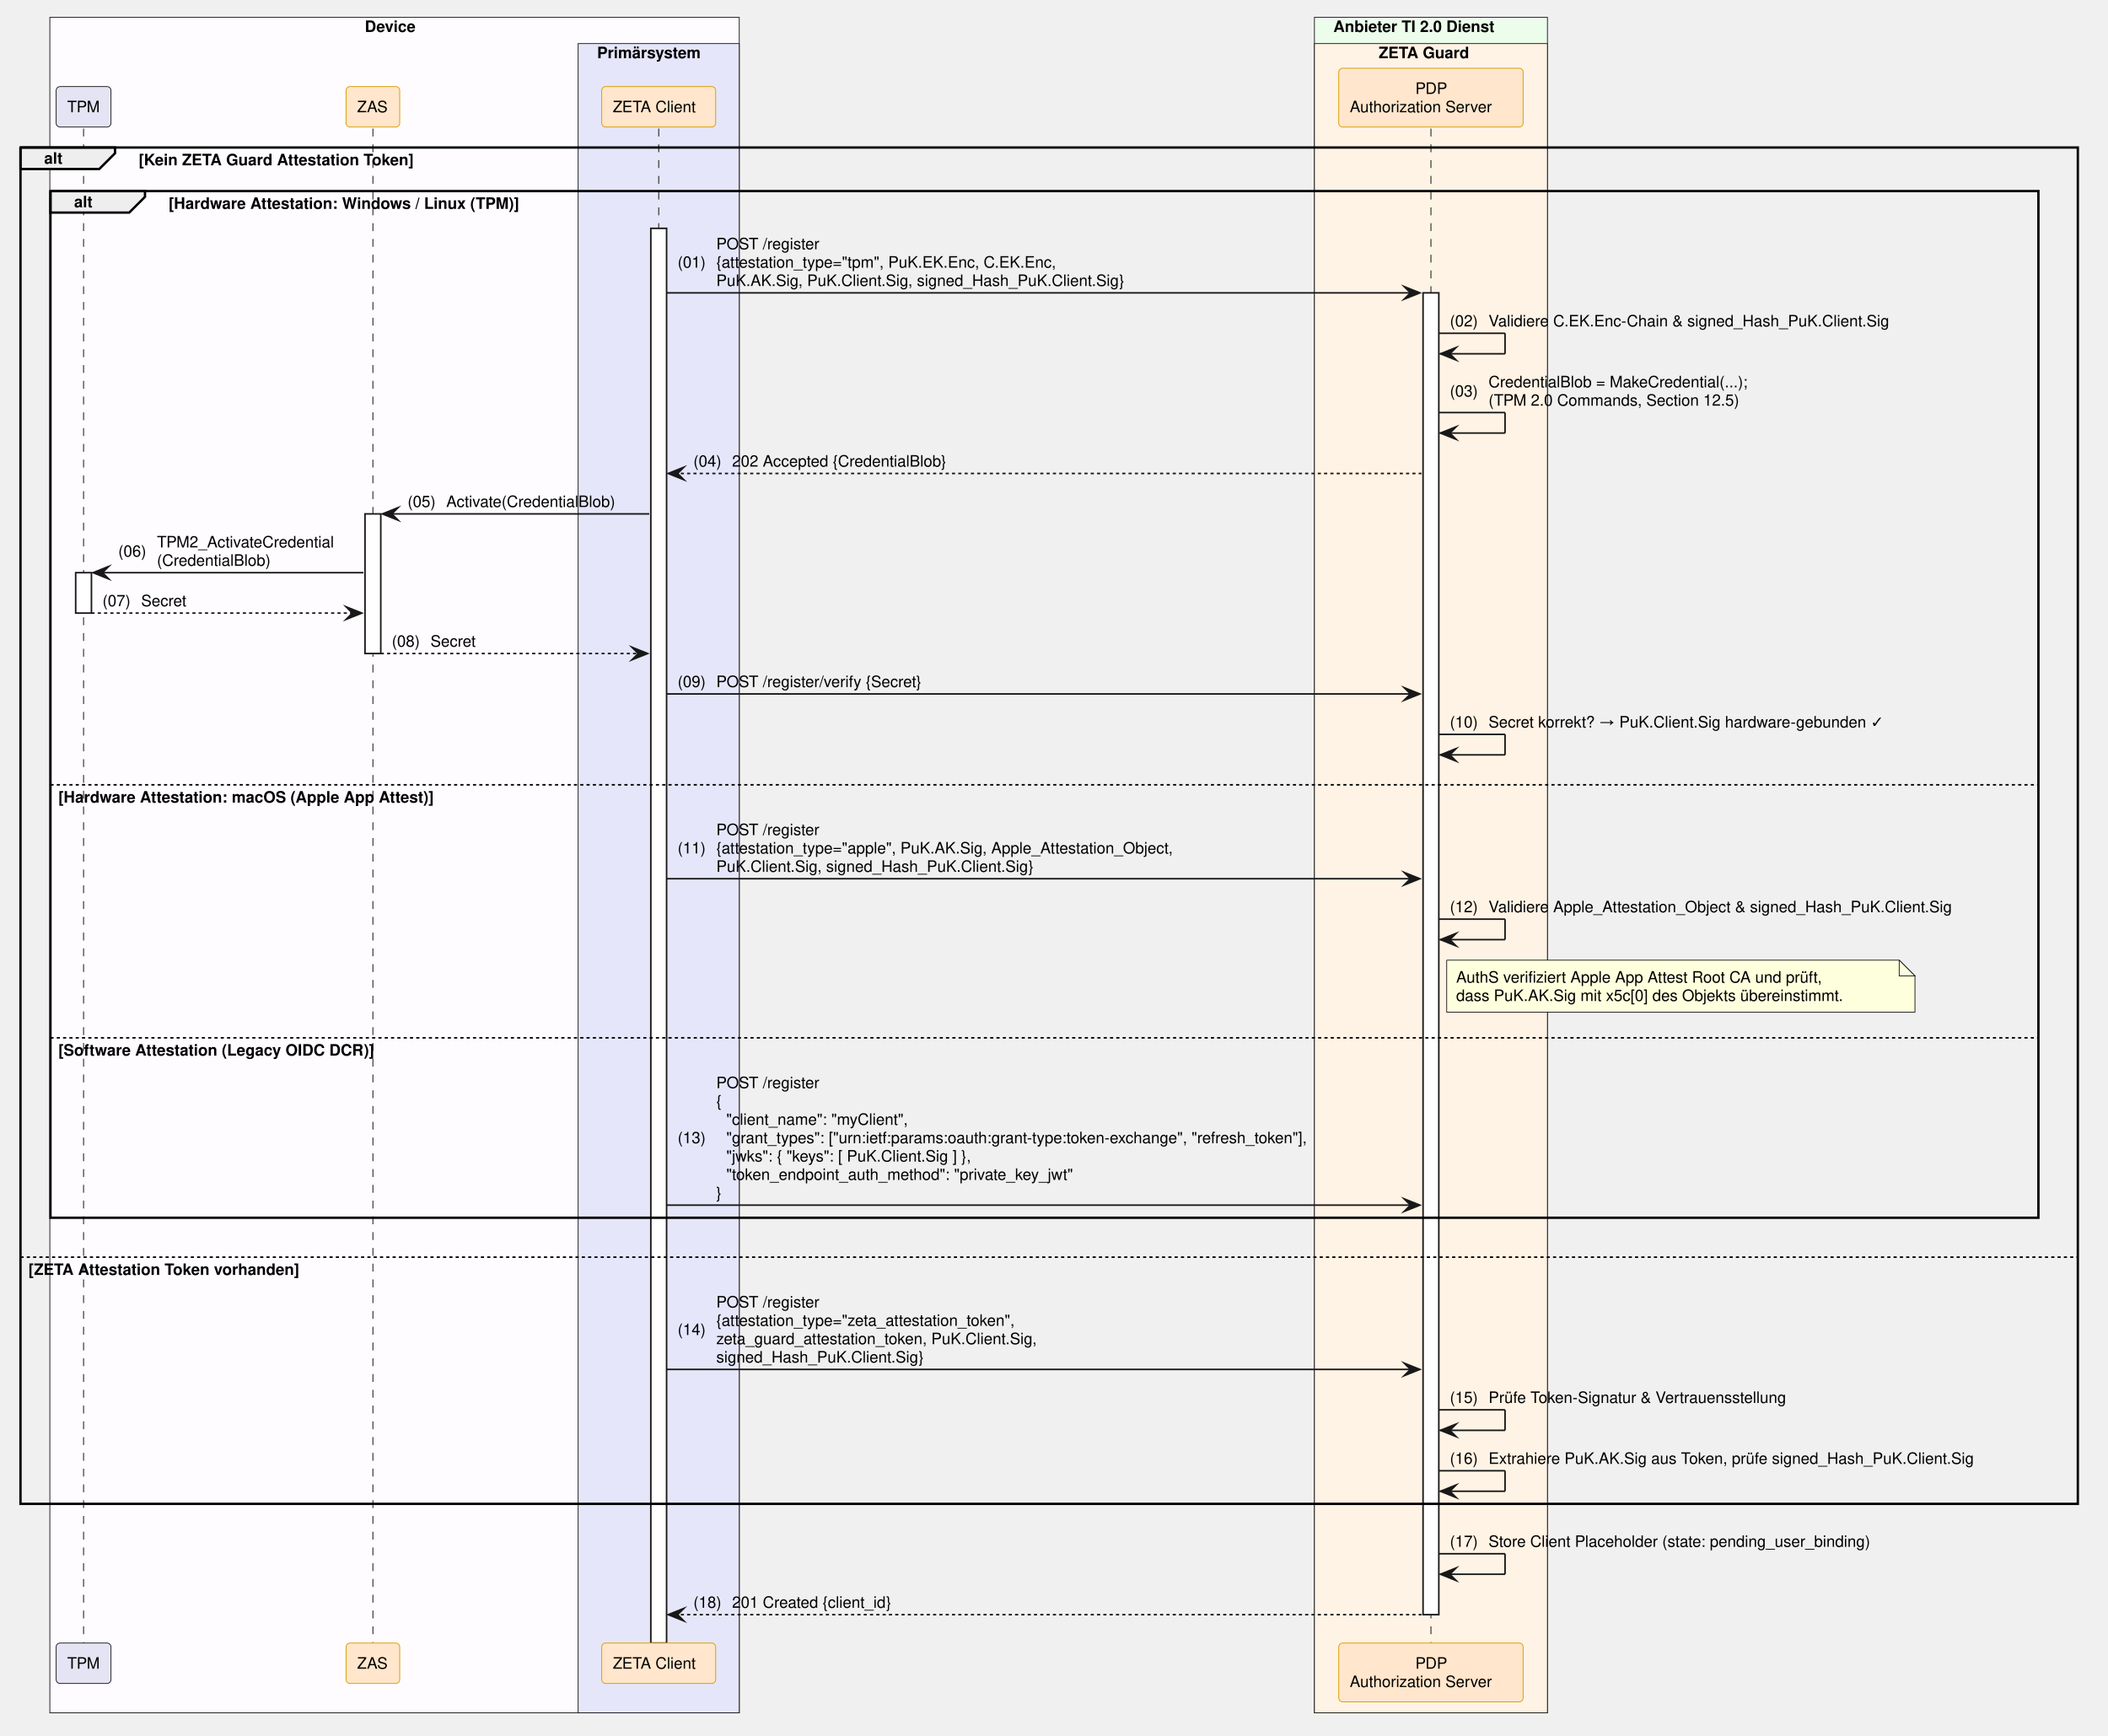
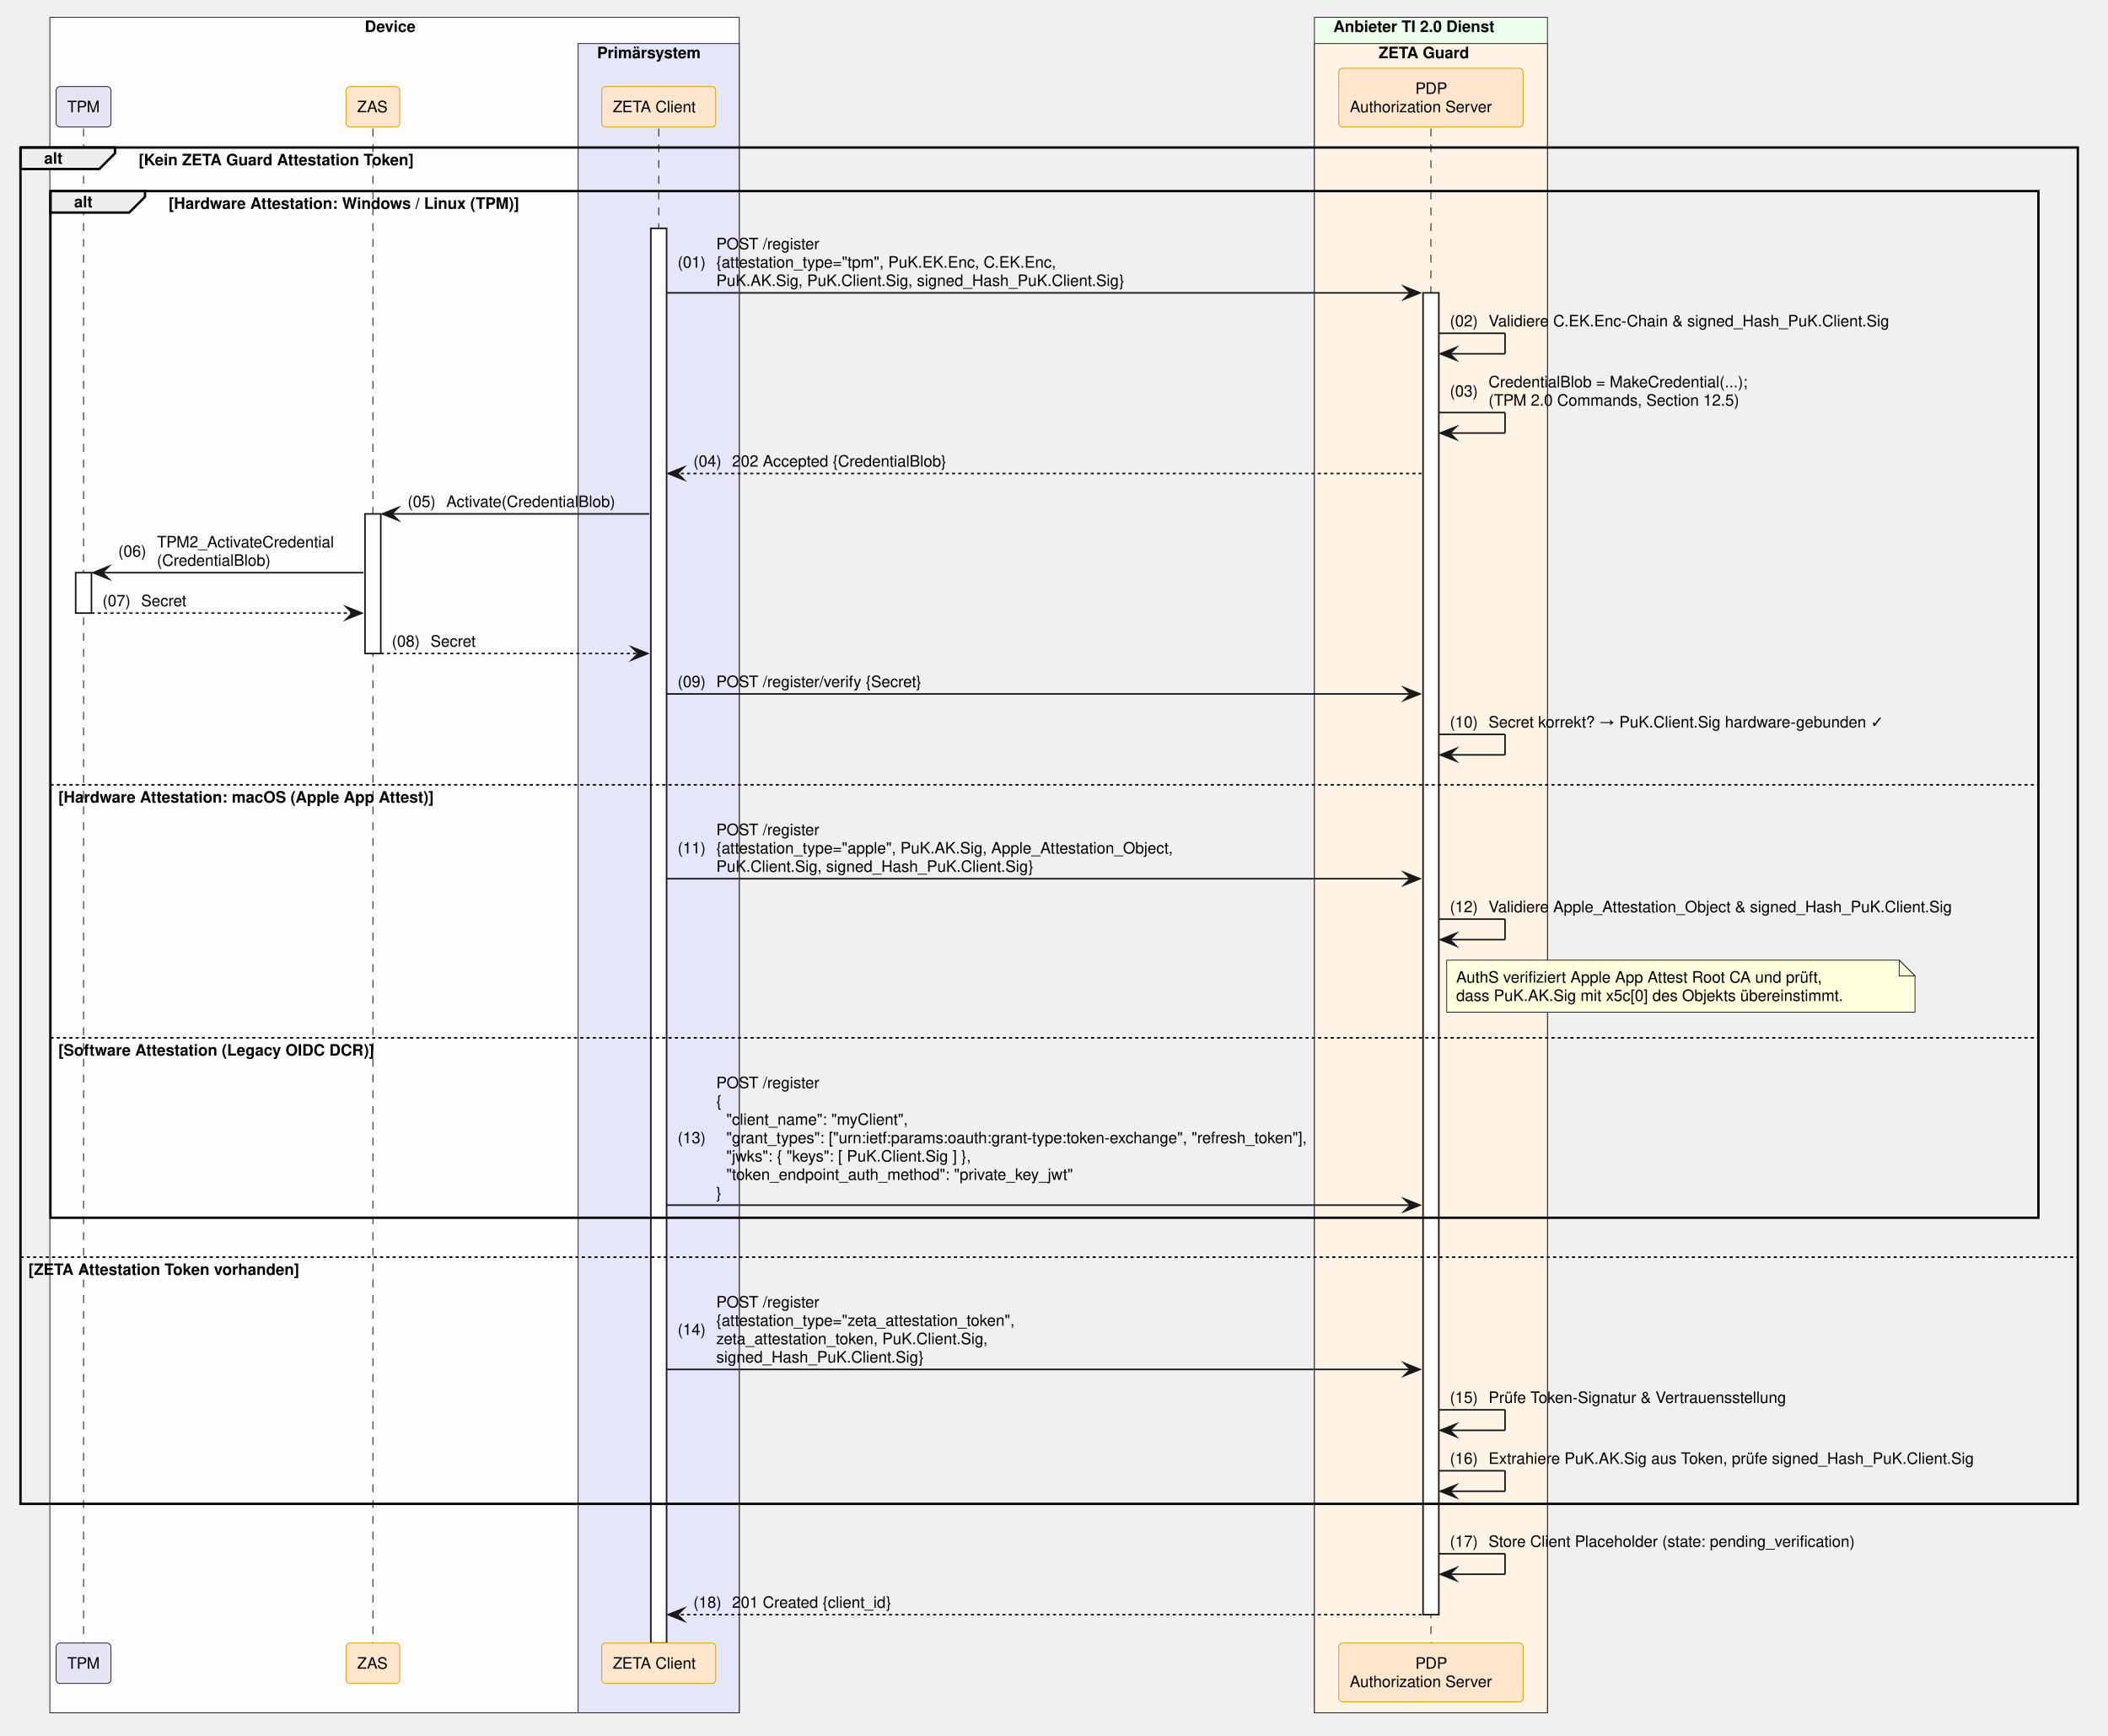
<svg xmlns="http://www.w3.org/2000/svg" contentStyleType="text/css" data-diagram-type="SEQUENCE" height="1101px" preserveAspectRatio="none" style="width:1337px;height:1101px;background:#FFFFFF;" version="1.1" viewBox="0 0 1337 1101" width="1337px" zoomAndPan="magnify">
  <defs />
  <g>
    <rect fill="#FEFCFF" height="1075.469" style="stroke:#181818;stroke-width:0.5;" width="437.264" x="31.617" y="11" />
    <text fill="#000000" font-family="Helvetica" font-size="10" font-weight="700" x="231.379" y="20.282">Device</text>
    <rect fill="#E6E6FA" height="1058.828" style="stroke:#181818;stroke-width:0.5;" width="102.193" x="366.688" y="27.641" />
    <text fill="#000000" font-family="Helvetica" font-size="10" font-weight="700" x="378.688" y="36.923">Primärsystem</text>
    <rect fill="#EDFDEC" height="1075.469" style="stroke:#181818;stroke-width:0.5;" width="147.784" x="833.679" y="11" />
    <text fill="#000000" font-family="Helvetica" font-size="10" font-weight="700" x="845.679" y="20.282">Anbieter TI 2.0 Dienst</text>
    <rect fill="#FFF3E5" height="1058.828" style="stroke:#181818;stroke-width:0.5;" width="147.784" x="833.679" y="27.641" />
    <text fill="#000000" font-family="Helvetica" font-size="10" font-weight="700" x="874.427" y="36.923">ZETA Guard</text>
    <g>
      <rect fill="#000000" fill-opacity="0" height="960.625" width="8" x="49.5" y="81.562" />
      <line style="stroke:#000000;stroke-width:0.5;stroke-dasharray:5,5;" x1="53" x2="53" y1="81.562" y2="1042.188" />
    </g>
    <g>
      <rect fill="#FFFFFF" height="25.641" style="stroke:#181818;stroke-width:1;" width="10" x="48" y="363.25" />
    </g>
    <g>
      <rect fill="#000000" fill-opacity="0" height="960.625" width="8" x="233.003" y="81.562" />
      <line style="stroke:#000000;stroke-width:0.5;stroke-dasharray:5,5;" x1="236.503" x2="236.503" y1="81.562" y2="1042.188" />
    </g>
    <g>
      <rect fill="#FFFFFF" height="88.562" style="stroke:#181818;stroke-width:1;" width="10" x="231.503" y="325.969" />
    </g>
    <g>
      <rect fill="#000000" fill-opacity="0" height="960.625" width="8" x="414.284" y="81.562" />
      <line style="stroke:#000000;stroke-width:0.5;stroke-dasharray:5,5;" x1="417.784" x2="417.784" y1="81.562" y2="1042.188" />
    </g>
    <g>
      <rect fill="#FFFFFF" height="897.344" style="stroke:#181818;stroke-width:1;" width="10" x="412.784" y="144.844" />
    </g>
    <g>
      <rect fill="#000000" fill-opacity="0" height="960.625" width="8" x="904.071" y="81.562" />
      <line style="stroke:#000000;stroke-width:0.5;stroke-dasharray:5,5;" x1="907.571" x2="907.571" y1="81.562" y2="1042.188" />
    </g>
    <g>
      <rect fill="#FFFFFF" height="838.422" style="stroke:#181818;stroke-width:1;" width="10" x="902.571" y="185.766" />
    </g>
    <rect fill="#E4E4F4" height="25.641" rx="2.5" ry="2.5" style="stroke:#181818;stroke-width:0.5;" width="34.767" x="35.617" y="54.922" />
    <text fill="#000000" font-family="Helvetica" font-size="10" x="42.617" y="71.204">TPM</text>
    <rect fill="#FFE6CC" height="25.641" rx="2.5" ry="2.5" style="stroke:#D79B00;stroke-width:0.5;" width="34.039" x="219.483" y="54.922" />
    <text fill="#000000" font-family="Helvetica" font-size="10" x="226.483" y="71.204">ZAS</text>
    <rect fill="#FFE6CC" height="25.641" rx="2.5" ry="2.5" style="stroke:#D79B00;stroke-width:0.5;" width="72.247" x="381.661" y="54.922" />
    <text fill="#000000" font-family="Helvetica" font-size="10" x="388.661" y="71.204">ZETA Client</text>
    <rect fill="#FFE6CC" height="37.281" rx="2.5" ry="2.5" style="stroke:#D79B00;stroke-width:0.5;" width="116.949" x="849.097" y="43.281" />
    <text fill="#000000" font-family="Helvetica" font-size="10" x="897.691" y="59.563">PDP</text>
    <text fill="#000000" font-family="Helvetica" font-size="10" x="856.097" y="71.204">Authorization Server</text>
    <rect fill="#E4E4F4" height="25.641" rx="2.5" ry="2.5" style="stroke:#181818;stroke-width:0.5;" width="34.767" x="35.617" y="1042.188" />
    <text fill="#000000" font-family="Helvetica" font-size="10" x="42.617" y="1058.47">TPM</text>
    <rect fill="#FFE6CC" height="25.641" rx="2.5" ry="2.5" style="stroke:#D79B00;stroke-width:0.5;" width="34.039" x="219.483" y="1042.188" />
    <text fill="#000000" font-family="Helvetica" font-size="10" x="226.483" y="1058.47">ZAS</text>
    <rect fill="#FFE6CC" height="25.641" rx="2.5" ry="2.5" style="stroke:#D79B00;stroke-width:0.5;" width="72.247" x="381.661" y="1042.188" />
    <text fill="#000000" font-family="Helvetica" font-size="10" x="388.661" y="1058.47">ZETA Client</text>
    <rect fill="#FFE6CC" height="37.281" rx="2.5" ry="2.5" style="stroke:#D79B00;stroke-width:0.5;" width="116.949" x="849.097" y="1042.188" />
    <text fill="#000000" font-family="Helvetica" font-size="10" x="897.691" y="1058.47">PDP</text>
    <text fill="#000000" font-family="Helvetica" font-size="10" x="856.097" y="1070.11">Authorization Server</text>
    <path d="M13,93.562 L72.956,93.562 L72.956,97.203 L62.956,107.203 L13,107.203 L13,93.562" fill="#EEEEEE" style="stroke:#000000;stroke-width:1.5;" />
    <rect fill="none" height="860.344" style="stroke:#000000;stroke-width:1.5;" width="1304.86" x="13" y="93.562" />
    <text fill="#000000" font-family="Helvetica" font-size="10" font-weight="700" x="28" y="103.845">alt</text>
    <text fill="#000000" font-family="Helvetica" font-size="10" font-weight="700" x="87.956" y="104.845">[Kein ZETA Guard Attestation Token]</text>
    <line style="stroke:#000000;stroke-width:1;stroke-dasharray:2,2;" x1="13" x2="1317.86" y1="797.422" y2="797.422" />
    <text fill="#000000" font-family="Helvetica" font-size="10" font-weight="700" x="18" y="808.704">[ZETA Attestation Token vorhanden]</text>
    <path d="M32,121.203 L91.956,121.203 L91.956,124.844 L81.956,134.844 L32,134.844 L32,121.203" fill="#EEEEEE" style="stroke:#000000;stroke-width:1.5;" />
    <rect fill="none" height="651.219" style="stroke:#000000;stroke-width:1.5;" width="1260.86" x="32" y="121.203" />
    <text fill="#000000" font-family="Helvetica" font-size="10" font-weight="700" x="47" y="131.485">alt</text>
    <text fill="#000000" font-family="Helvetica" font-size="10" font-weight="700" x="106.956" y="132.485">[Hardware Attestation: Windows / Linux (TPM)]</text>
    <line style="stroke:#000000;stroke-width:1;stroke-dasharray:2,2;" x1="32" x2="1292.86" y1="497.812" y2="497.812" />
    <text fill="#000000" font-family="Helvetica" font-size="10" font-weight="700" x="37" y="509.095">[Hardware Attestation: macOS (Apple App Attest)]</text>
    <line style="stroke:#000000;stroke-width:1;stroke-dasharray:2,2;" x1="32" x2="1292.86" y1="658.297" y2="658.297" />
    <text fill="#000000" font-family="Helvetica" font-size="10" font-weight="700" x="37" y="669.579">[Software Attestation (Legacy OIDC DCR)]</text>
    <polygon fill="#181818" points="890.571,181.766,900.571,185.766,890.571,189.766,894.571,185.766" style="stroke:#181818;stroke-width:1;stroke-linejoin:miter;stroke-miterlimit:10;" />
    <line style="stroke:#181818;stroke-width:1;" x1="422.784" x2="896.571" y1="185.766" y2="185.766" />
    <text fill="#000000" font-family="Helvetica" font-size="10" x="429.784" y="169.767">(01)</text>
    <text fill="#000000" font-family="Helvetica" font-size="10" x="454.312" y="158.126">POST /register</text>
    <text fill="#000000" font-family="Helvetica" font-size="10" x="454.312" y="169.767">{attestation_type="tpm", PuK.EK.Enc, C.EK.Enc,</text>
    <text fill="#000000" font-family="Helvetica" font-size="10" x="454.312" y="181.407">PuK.AK.Sig, PuK.Client.Sig, signed_Hash_PuK.Client.Sig}</text>
    <line style="stroke:#181818;stroke-width:1;" x1="912.571" x2="954.571" y1="211.406" y2="211.406" />
    <line style="stroke:#181818;stroke-width:1;" x1="954.571" x2="954.571" y1="211.406" y2="224.406" />
    <line style="stroke:#181818;stroke-width:1;" x1="913.571" x2="954.571" y1="224.406" y2="224.406" />
    <polygon fill="#181818" points="923.571,220.406,913.571,224.406,923.571,228.406,919.571,224.406" style="stroke:#181818;stroke-width:1;stroke-linejoin:miter;stroke-miterlimit:10;" />
    <text fill="#000000" font-family="Helvetica" font-size="10" x="919.571" y="207.048">(02)</text>
    <text fill="#000000" font-family="Helvetica" font-size="10" x="944.099" y="207.048">Validiere C.EK.Enc-Chain &amp; signed_Hash_PuK.Client.Sig</text>
    <line style="stroke:#181818;stroke-width:1;" x1="912.571" x2="954.571" y1="261.688" y2="261.688" />
    <line style="stroke:#181818;stroke-width:1;" x1="954.571" x2="954.571" y1="261.688" y2="274.688" />
    <line style="stroke:#181818;stroke-width:1;" x1="913.571" x2="954.571" y1="274.688" y2="274.688" />
    <polygon fill="#181818" points="923.571,270.688,913.571,274.688,923.571,278.688,919.571,274.688" style="stroke:#181818;stroke-width:1;stroke-linejoin:miter;stroke-miterlimit:10;" />
    <text fill="#000000" font-family="Helvetica" font-size="10" x="919.571" y="251.509">(03)</text>
    <text fill="#000000" font-family="Helvetica" font-size="10" x="944.099" y="245.689">CredentialBlob = MakeCredential(...);</text>
    <text fill="#000000" font-family="Helvetica" font-size="10" x="944.099" y="257.329">(TPM 2.0 Commands, Section 12.5)</text>
    <polygon fill="#181818" points="433.784,296.328,423.784,300.328,433.784,304.328,429.784,300.328" style="stroke:#181818;stroke-width:1;stroke-linejoin:miter;stroke-miterlimit:10;" />
    <line style="stroke:#181818;stroke-width:1;stroke-dasharray:2,2;" x1="427.784" x2="901.571" y1="300.328" y2="300.328" />
    <text fill="#000000" font-family="Helvetica" font-size="10" x="439.784" y="295.97">(04)</text>
    <text fill="#000000" font-family="Helvetica" font-size="10" x="464.312" y="295.97">202 Accepted {CredentialBlob}</text>
    <polygon fill="#181818" points="252.503,321.969,242.503,325.969,252.503,329.969,248.503,325.969" style="stroke:#181818;stroke-width:1;stroke-linejoin:miter;stroke-miterlimit:10;" />
    <line style="stroke:#181818;stroke-width:1;" x1="246.503" x2="411.784" y1="325.969" y2="325.969" />
    <text fill="#000000" font-family="Helvetica" font-size="10" x="258.503" y="321.61">(05)</text>
    <text fill="#000000" font-family="Helvetica" font-size="10" x="283.03" y="321.61">Activate(CredentialBlob)</text>
    <polygon fill="#181818" points="69,359.25,59,363.25,69,367.25,65,363.25" style="stroke:#181818;stroke-width:1;stroke-linejoin:miter;stroke-miterlimit:10;" />
    <line style="stroke:#181818;stroke-width:1;" x1="63" x2="230.503" y1="363.25" y2="363.25" />
    <text fill="#000000" font-family="Helvetica" font-size="10" x="75" y="353.071">(06)</text>
    <text fill="#000000" font-family="Helvetica" font-size="10" x="99.527" y="347.251">TPM2_ActivateCredential</text>
    <text fill="#000000" font-family="Helvetica" font-size="10" x="99.527" y="358.892">(CredentialBlob)</text>
    <polygon fill="#181818" points="219.503,384.891,229.503,388.891,219.503,392.891,223.503,388.891" style="stroke:#181818;stroke-width:1;stroke-linejoin:miter;stroke-miterlimit:10;" />
    <line style="stroke:#181818;stroke-width:1;stroke-dasharray:2,2;" x1="58" x2="225.503" y1="388.891" y2="388.891" />
    <text fill="#000000" font-family="Helvetica" font-size="10" x="65" y="384.532">(07)</text>
    <text fill="#000000" font-family="Helvetica" font-size="10" x="89.527" y="384.532">Secret</text>
    <polygon fill="#181818" points="400.784,410.531,410.784,414.531,400.784,418.531,404.784,414.531" style="stroke:#181818;stroke-width:1;stroke-linejoin:miter;stroke-miterlimit:10;" />
    <line style="stroke:#181818;stroke-width:1;stroke-dasharray:2,2;" x1="241.503" x2="406.784" y1="414.531" y2="414.531" />
    <text fill="#000000" font-family="Helvetica" font-size="10" x="248.503" y="410.173">(08)</text>
    <text fill="#000000" font-family="Helvetica" font-size="10" x="273.03" y="410.173">Secret</text>
    <polygon fill="#181818" points="890.571,436.172,900.571,440.172,890.571,444.172,894.571,440.172" style="stroke:#181818;stroke-width:1;stroke-linejoin:miter;stroke-miterlimit:10;" />
    <line style="stroke:#181818;stroke-width:1;" x1="422.784" x2="896.571" y1="440.172" y2="440.172" />
    <text fill="#000000" font-family="Helvetica" font-size="10" x="429.784" y="435.813">(09)</text>
    <text fill="#000000" font-family="Helvetica" font-size="10" x="454.312" y="435.813">POST /register/verify {Secret}</text>
    <line style="stroke:#181818;stroke-width:1;" x1="912.571" x2="954.571" y1="465.812" y2="465.812" />
    <line style="stroke:#181818;stroke-width:1;" x1="954.571" x2="954.571" y1="465.812" y2="478.812" />
    <line style="stroke:#181818;stroke-width:1;" x1="913.571" x2="954.571" y1="478.812" y2="478.812" />
    <polygon fill="#181818" points="923.571,474.812,913.571,478.812,923.571,482.812,919.571,478.812" style="stroke:#181818;stroke-width:1;stroke-linejoin:miter;stroke-miterlimit:10;" />
    <text fill="#000000" font-family="Helvetica" font-size="10" x="919.571" y="461.454">(10)</text>
    <text fill="#000000" font-family="Helvetica" font-size="10" x="944.099" y="461.454">Secret korrekt? → PuK.Client.Sig hardware-gebunden ✓</text>
    <polygon fill="#181818" points="890.571,553.375,900.571,557.375,890.571,561.375,894.571,557.375" style="stroke:#181818;stroke-width:1;stroke-linejoin:miter;stroke-miterlimit:10;" />
    <line style="stroke:#181818;stroke-width:1;" x1="422.784" x2="896.571" y1="557.375" y2="557.375" />
    <text fill="#000000" font-family="Helvetica" font-size="10" x="429.784" y="541.376">(11)</text>
    <text fill="#000000" font-family="Helvetica" font-size="10" x="454.312" y="529.735">POST /register</text>
    <text fill="#000000" font-family="Helvetica" font-size="10" x="454.312" y="541.376">{attestation_type="apple", PuK.AK.Sig, Apple_Attestation_Object,</text>
    <text fill="#000000" font-family="Helvetica" font-size="10" x="454.312" y="553.017">PuK.Client.Sig, signed_Hash_PuK.Client.Sig}</text>
    <line style="stroke:#181818;stroke-width:1;" x1="912.571" x2="954.571" y1="583.016" y2="583.016" />
    <line style="stroke:#181818;stroke-width:1;" x1="954.571" x2="954.571" y1="583.016" y2="596.016" />
    <line style="stroke:#181818;stroke-width:1;" x1="913.571" x2="954.571" y1="596.016" y2="596.016" />
    <polygon fill="#181818" points="923.571,592.016,913.571,596.016,923.571,600.016,919.571,596.016" style="stroke:#181818;stroke-width:1;stroke-linejoin:miter;stroke-miterlimit:10;" />
    <text fill="#000000" font-family="Helvetica" font-size="10" x="919.571" y="578.657">(12)</text>
    <text fill="#000000" font-family="Helvetica" font-size="10" x="944.099" y="578.657">Validiere Apple_Attestation_Object &amp; signed_Hash_PuK.Client.Sig</text>
    <path d="M917.571,609.016 L917.571,642.016 L1214.571,642.016 L1214.571,619.016 L1204.571,609.016 L917.571,609.016" fill="#FEFFDD" style="stroke:#181818;stroke-width:0.5;" />
    <path d="M1204.571,609.016 L1204.571,619.016 L1214.571,619.016 L1204.571,609.016" fill="#FEFFDD" style="stroke:#181818;stroke-width:0.5;" />
    <text fill="#000000" font-family="Helvetica" font-size="10" x="923.571" y="623.298">AuthS verifiziert Apple App Attest Root CA und prüft,</text>
    <text fill="#000000" font-family="Helvetica" font-size="10" x="923.571" y="634.938">dass PuK.AK.Sig mit x5c[0] des Objekts übereinstimmt.</text>
    <polygon fill="#181818" points="890.571,760.422,900.571,764.422,890.571,768.422,894.571,764.422" style="stroke:#181818;stroke-width:1;stroke-linejoin:miter;stroke-miterlimit:10;" />
    <line style="stroke:#181818;stroke-width:1;" x1="422.784" x2="896.571" y1="764.422" y2="764.422" />
    <text fill="#000000" font-family="Helvetica" font-size="10" x="429.784" y="725.142">(13)</text>
    <text fill="#000000" font-family="Helvetica" font-size="10" x="454.312" y="690.22">POST /register</text>
    <text fill="#000000" font-family="Helvetica" font-size="10" x="454.312" y="701.86">{</text>
    <text fill="#000000" font-family="Helvetica" font-size="10" x="460.669" y="713.501">"client_name": "myClient",</text>
    <text fill="#000000" font-family="Helvetica" font-size="10" x="460.669" y="725.142">"grant_types": ["urn:ietf:params:oauth:grant-type:token-exchange", "refresh_token"],</text>
    <text fill="#000000" font-family="Helvetica" font-size="10" x="460.669" y="736.782">"jwks": { "keys": [ PuK.Client.Sig ] },</text>
    <text fill="#000000" font-family="Helvetica" font-size="10" x="460.669" y="748.423">"token_endpoint_auth_method": "private_key_jwt"</text>
    <text fill="#000000" font-family="Helvetica" font-size="10" x="454.312" y="760.063">}</text>
    <polygon fill="#181818" points="890.571,864.625,900.571,868.625,890.571,872.625,894.571,868.625" style="stroke:#181818;stroke-width:1;stroke-linejoin:miter;stroke-miterlimit:10;" />
    <line style="stroke:#181818;stroke-width:1;" x1="422.784" x2="896.571" y1="868.625" y2="868.625" />
    <text fill="#000000" font-family="Helvetica" font-size="10" x="429.784" y="846.806">(14)</text>
    <text fill="#000000" font-family="Helvetica" font-size="10" x="454.312" y="829.345">POST /register</text>
    <text fill="#000000" font-family="Helvetica" font-size="10" x="454.312" y="840.985">{attestation_type="zeta_attestation_token",</text>
-     <text fill="#000000" font-family="Helvetica" font-size="10" x="454.312" y="852.626">zeta_guard_attestation_token, PuK.Client.Sig,</text>
+     <text fill="#000000" font-family="Helvetica" font-size="10" x="454.312" y="852.626">zeta_attestation_token, PuK.Client.Sig,</text>
    <text fill="#000000" font-family="Helvetica" font-size="10" x="454.312" y="864.267">signed_Hash_PuK.Client.Sig}</text>
    <line style="stroke:#181818;stroke-width:1;" x1="912.571" x2="954.571" y1="894.266" y2="894.266" />
    <line style="stroke:#181818;stroke-width:1;" x1="954.571" x2="954.571" y1="894.266" y2="907.266" />
    <line style="stroke:#181818;stroke-width:1;" x1="913.571" x2="954.571" y1="907.266" y2="907.266" />
    <polygon fill="#181818" points="923.571,903.266,913.571,907.266,923.571,911.266,919.571,907.266" style="stroke:#181818;stroke-width:1;stroke-linejoin:miter;stroke-miterlimit:10;" />
    <text fill="#000000" font-family="Helvetica" font-size="10" x="919.571" y="889.907">(15)</text>
    <text fill="#000000" font-family="Helvetica" font-size="10" x="944.099" y="889.907">Prüfe Token-Signatur &amp; Vertrauensstellung</text>
    <line style="stroke:#181818;stroke-width:1;" x1="912.571" x2="954.571" y1="932.906" y2="932.906" />
    <line style="stroke:#181818;stroke-width:1;" x1="954.571" x2="954.571" y1="932.906" y2="945.906" />
    <line style="stroke:#181818;stroke-width:1;" x1="913.571" x2="954.571" y1="945.906" y2="945.906" />
    <polygon fill="#181818" points="923.571,941.906,913.571,945.906,923.571,949.906,919.571,945.906" style="stroke:#181818;stroke-width:1;stroke-linejoin:miter;stroke-miterlimit:10;" />
    <text fill="#000000" font-family="Helvetica" font-size="10" x="919.571" y="928.548">(16)</text>
    <text fill="#000000" font-family="Helvetica" font-size="10" x="944.099" y="928.548">Extrahiere PuK.AK.Sig aus Token, prüfe signed_Hash_PuK.Client.Sig</text>
    <line style="stroke:#181818;stroke-width:1;" x1="912.571" x2="954.571" y1="985.547" y2="985.547" />
    <line style="stroke:#181818;stroke-width:1;" x1="954.571" x2="954.571" y1="985.547" y2="998.547" />
    <line style="stroke:#181818;stroke-width:1;" x1="913.571" x2="954.571" y1="998.547" y2="998.547" />
    <polygon fill="#181818" points="923.571,994.547,913.571,998.547,923.571,1002.547,919.571,998.547" style="stroke:#181818;stroke-width:1;stroke-linejoin:miter;stroke-miterlimit:10;" />
    <text fill="#000000" font-family="Helvetica" font-size="10" x="919.571" y="981.188">(17)</text>
-     <text fill="#000000" font-family="Helvetica" font-size="10" x="944.099" y="981.188">Store Client Placeholder (state: pending_user_binding)</text>
+     <text fill="#000000" font-family="Helvetica" font-size="10" x="944.099" y="981.188">Store Client Placeholder (state: pending_verification)</text>
    <polygon fill="#181818" points="433.784,1020.188,423.784,1024.188,433.784,1028.188,429.784,1024.188" style="stroke:#181818;stroke-width:1;stroke-linejoin:miter;stroke-miterlimit:10;" />
    <line style="stroke:#181818;stroke-width:1;stroke-dasharray:2,2;" x1="427.784" x2="901.571" y1="1024.188" y2="1024.188" />
    <text fill="#000000" font-family="Helvetica" font-size="10" x="439.784" y="1019.829">(18)</text>
    <text fill="#000000" font-family="Helvetica" font-size="10" x="464.312" y="1019.829">201 Created {client_id}</text>
  </g>
</svg>
